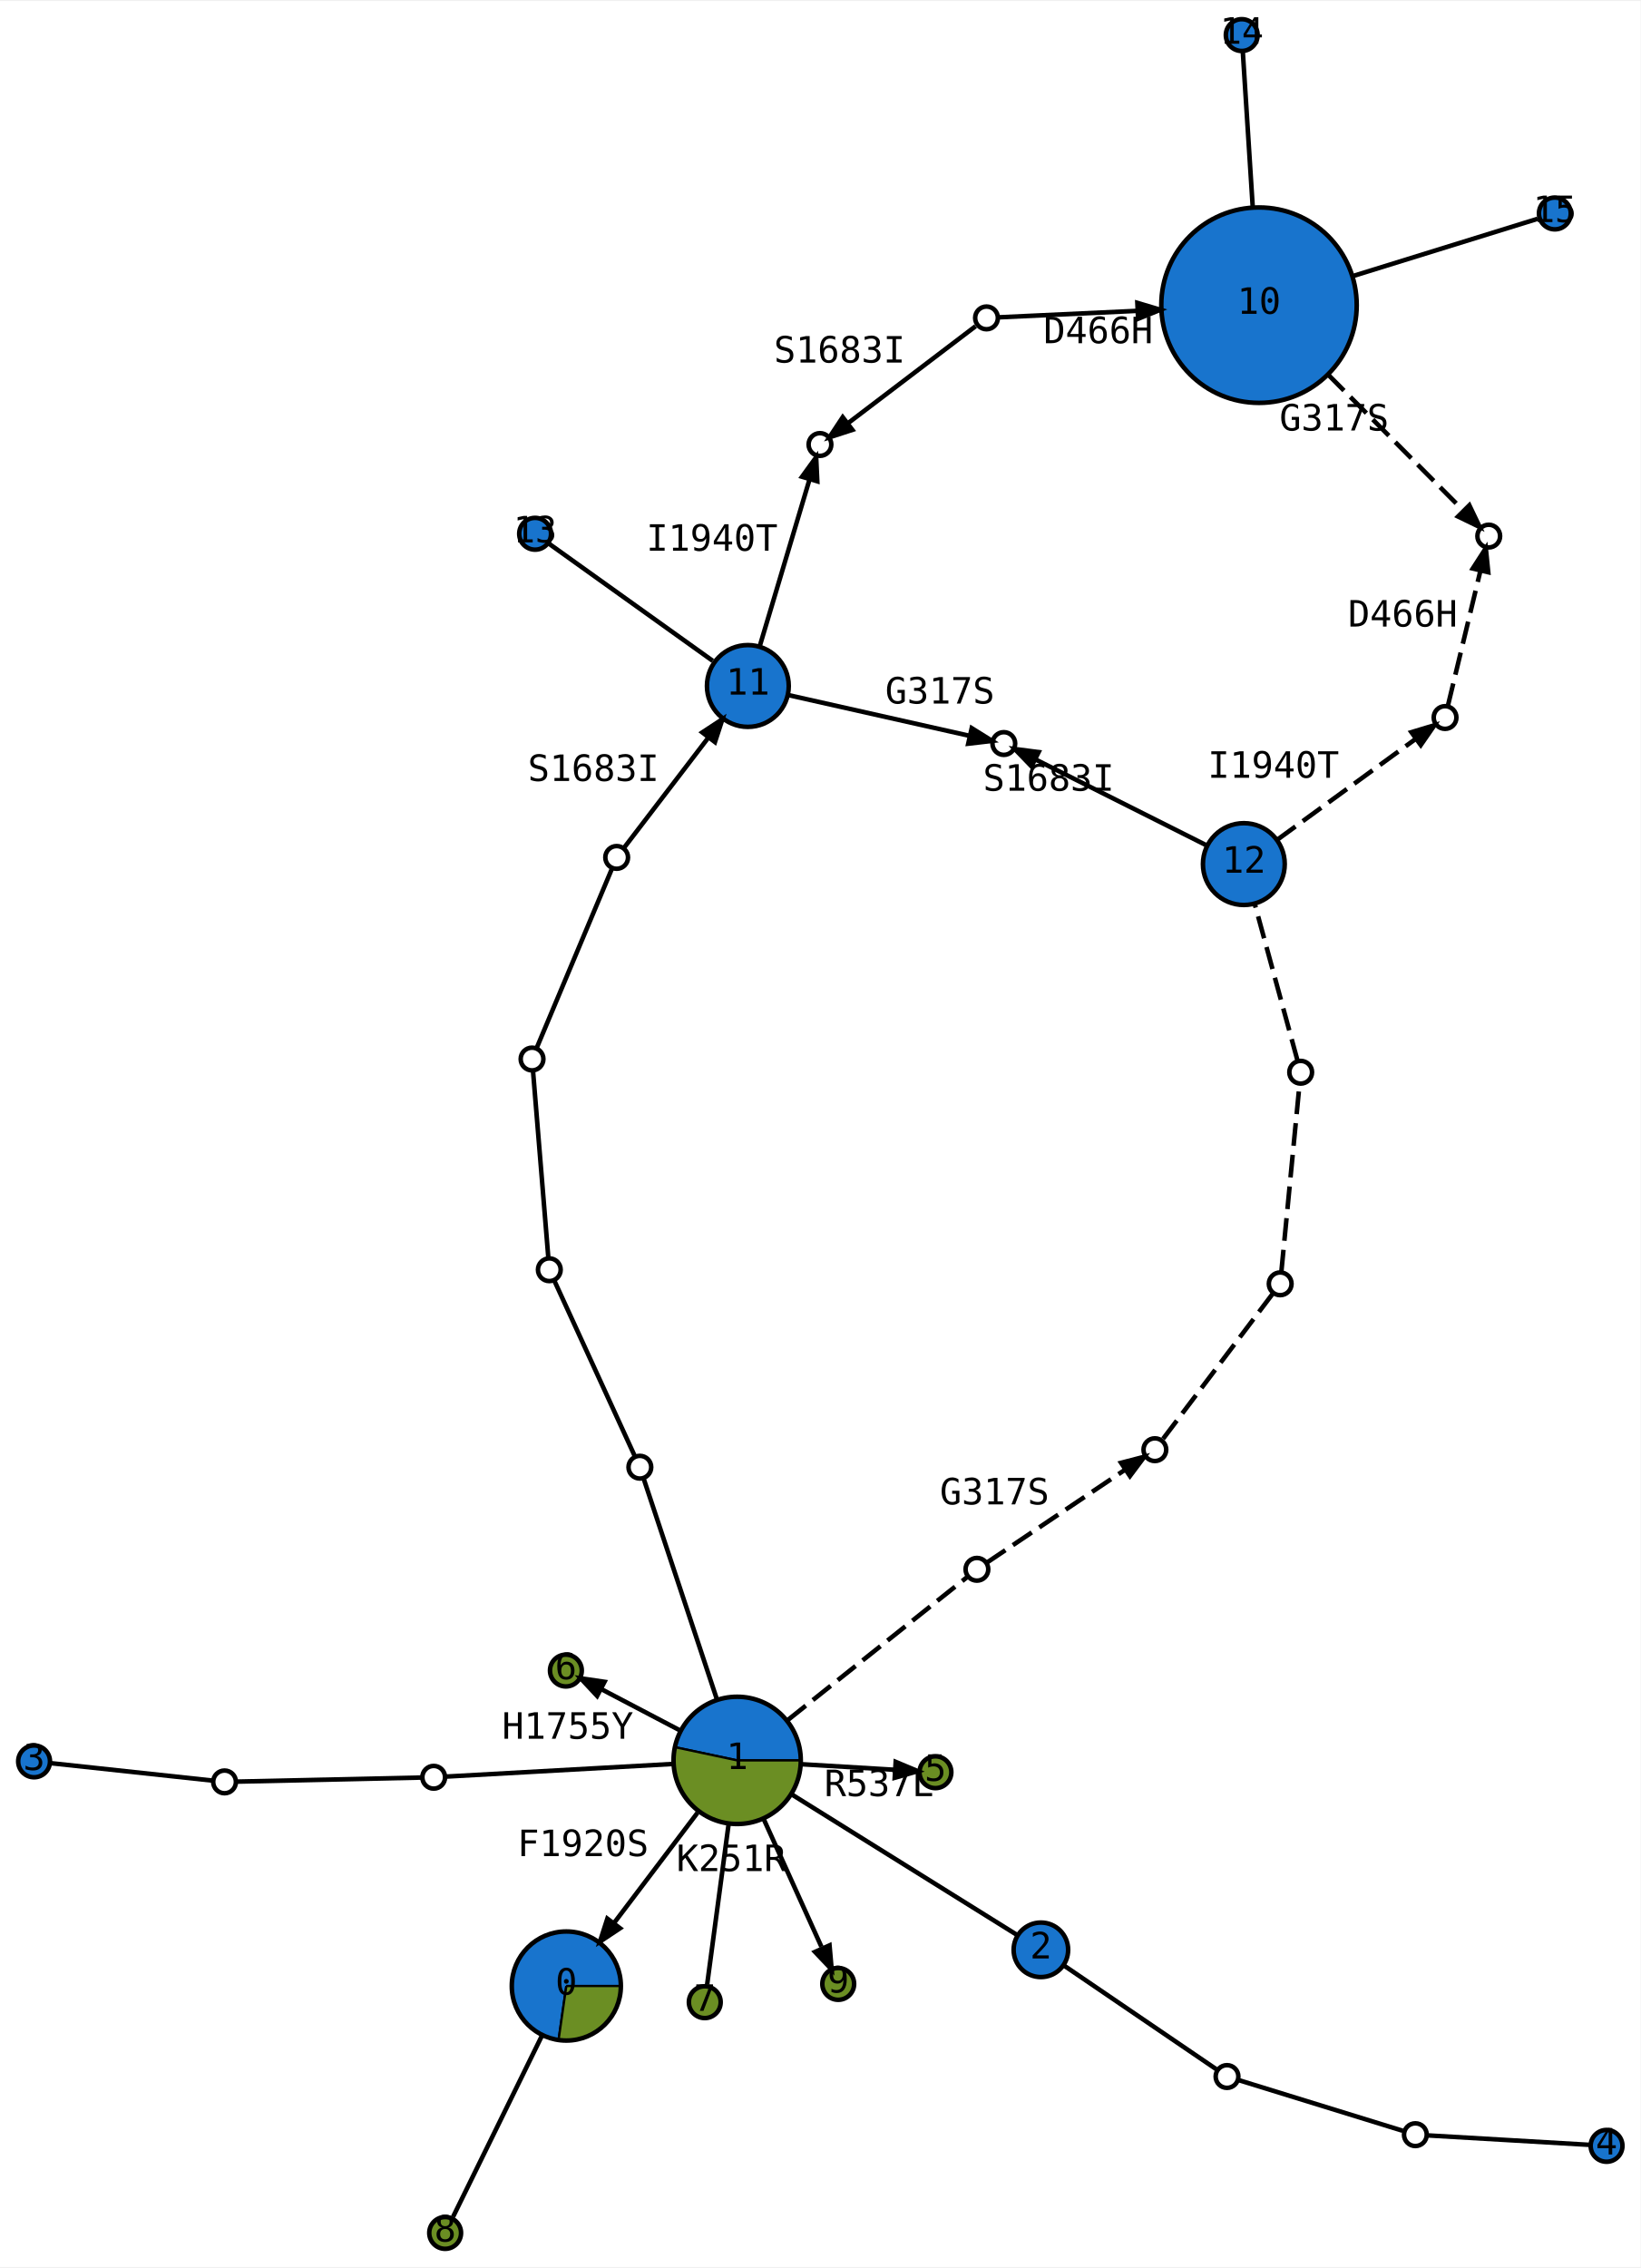
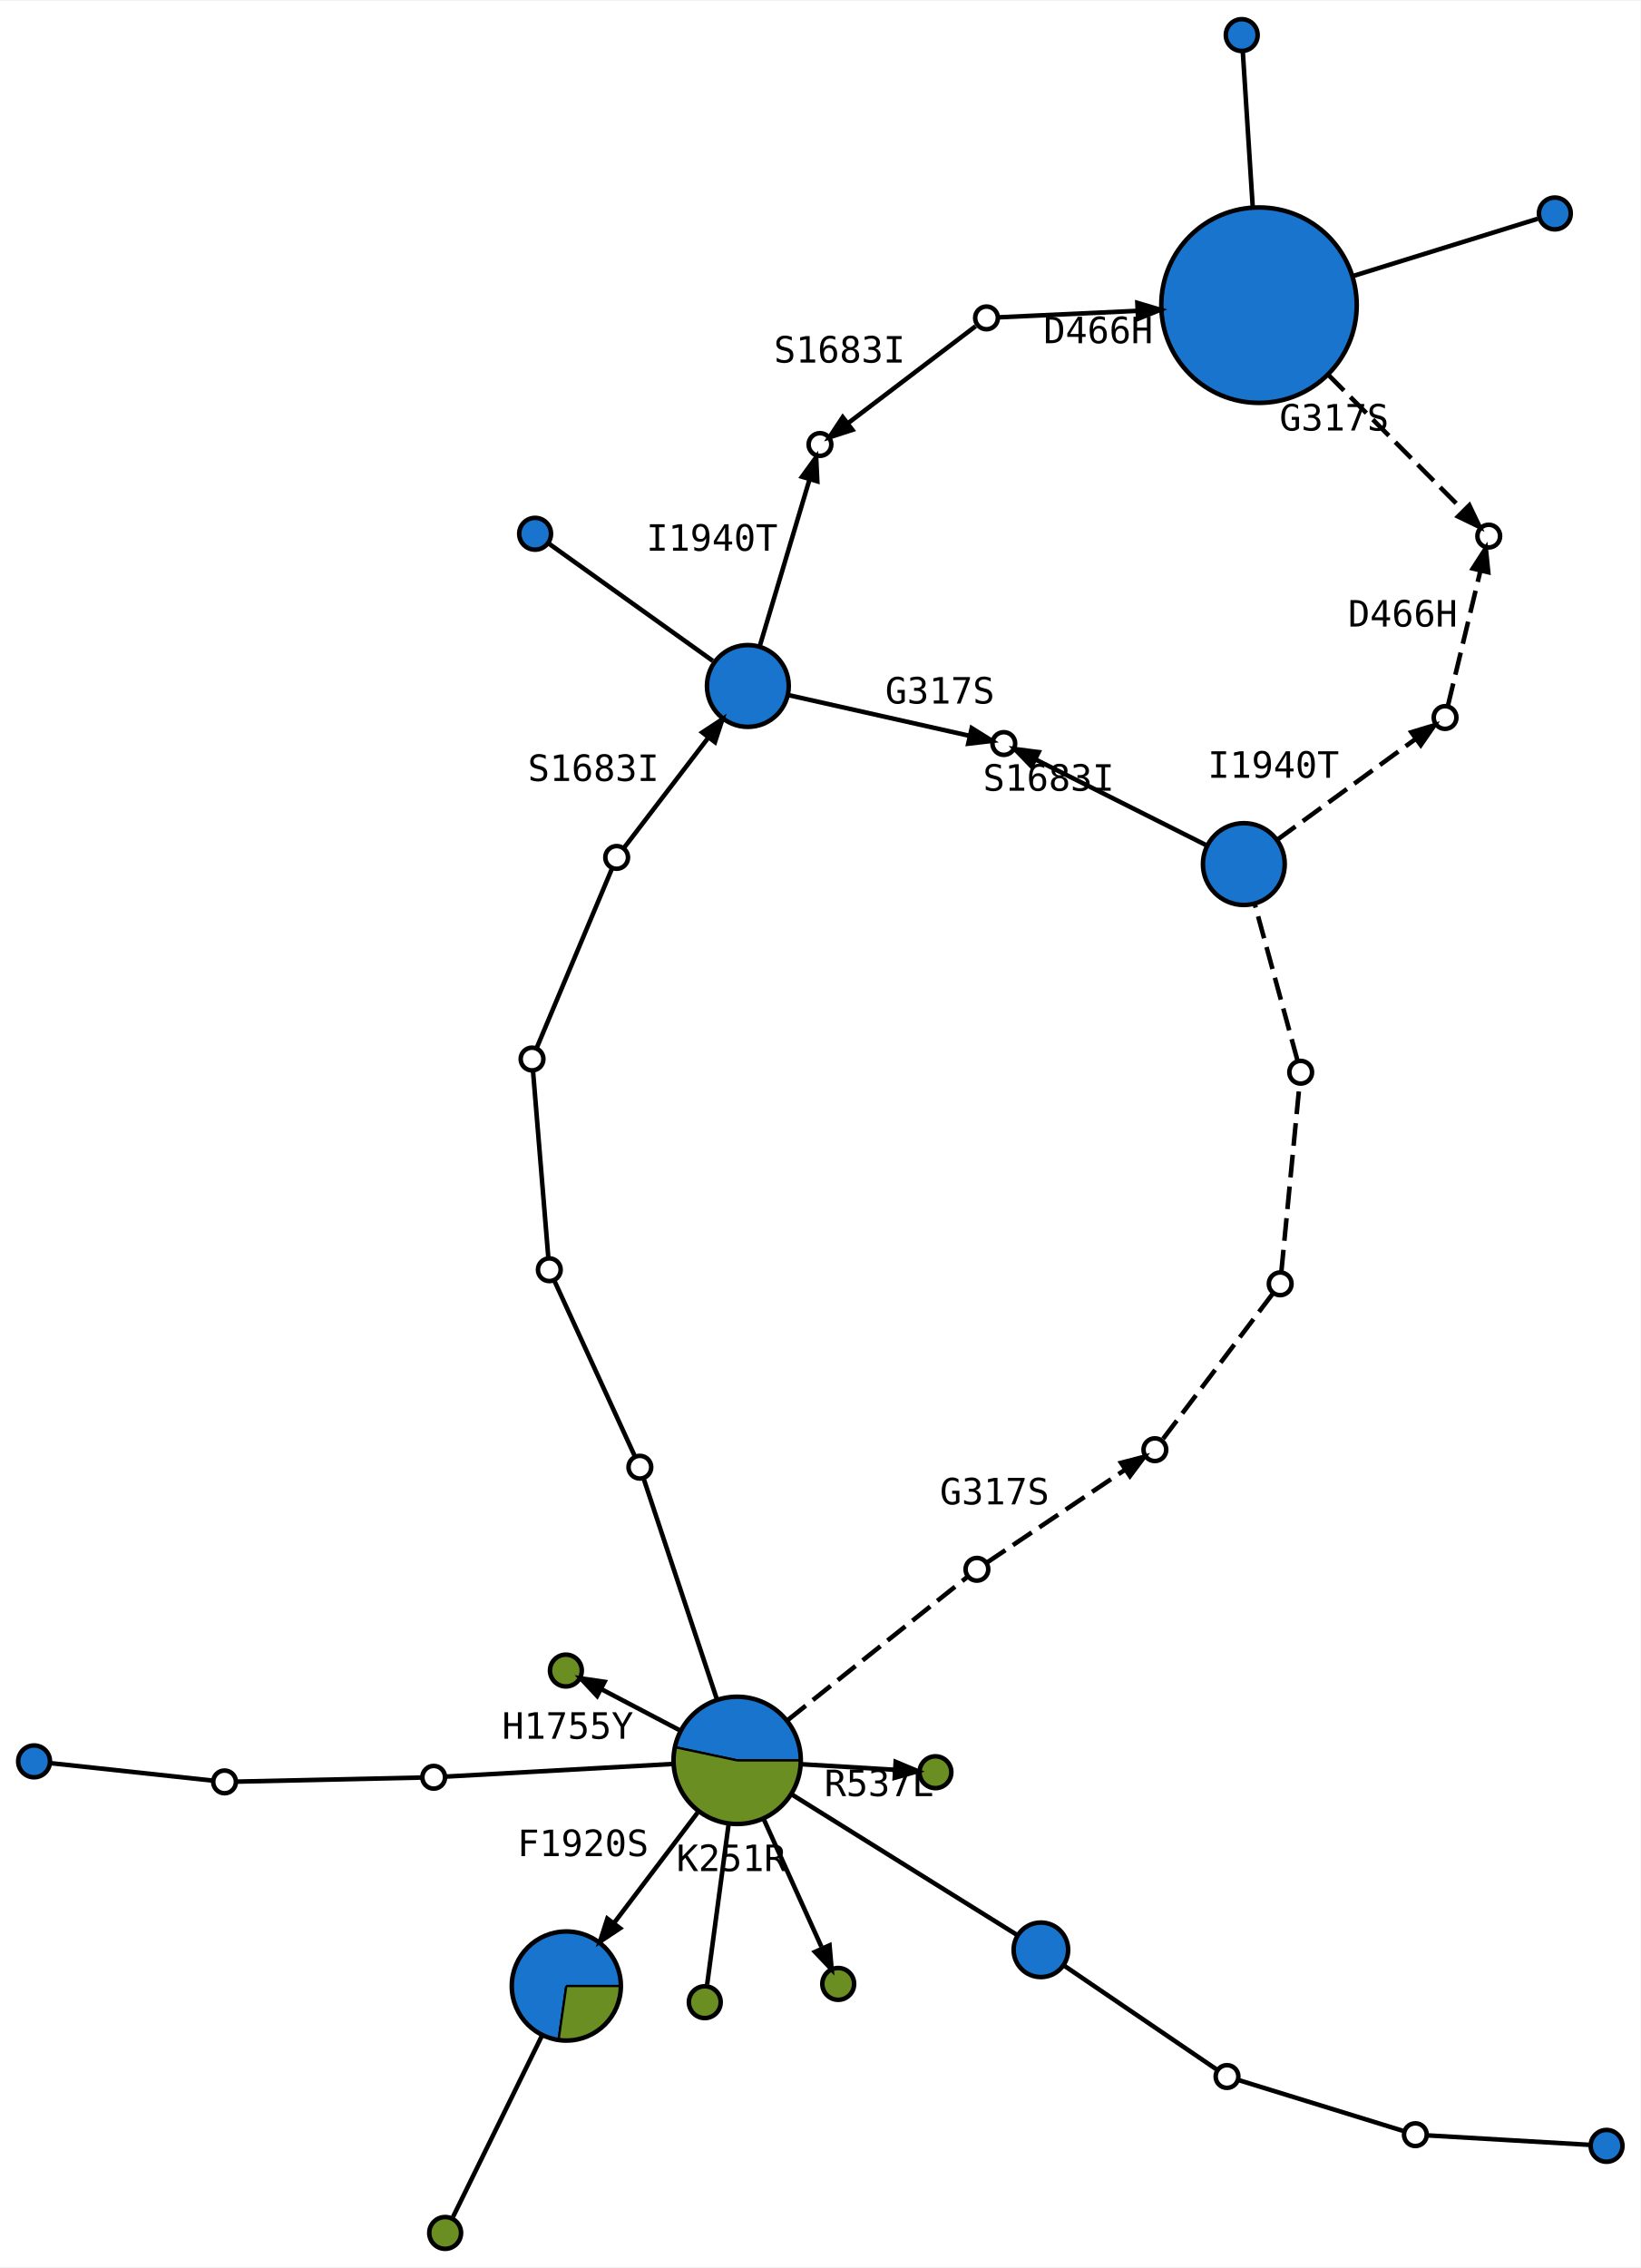
<svg xmlns="http://www.w3.org/2000/svg" width="361pt" height="499pt" viewBox="0.00 0.00 360.99 498.55">
  <g id="graph0" class="graph" transform="scale(1 1) rotate(0) translate(162.455 346.447)">
    <polygon fill="white" stroke="none" points="-162.455,152.106 -162.455,-346.447 198.534,-346.447 198.534,152.106 -162.455,152.106" />
    <g id="node1" class="node">
      <path fill="#1874cd" stroke="black" stroke-width="0.5" d="M-37.848,90.282C-37.848,90.282 -25.848,90.282 -25.848,90.282 -25.848,89.71 -25.889,89.14 -25.97,88.574 -26.051,88.008 -26.173,87.449 -26.334,86.901 -26.495,86.353 -26.695,85.817 -26.932,85.297 -27.17,84.777 -27.444,84.275 -27.753,83.794 -28.062,83.313 -28.405,82.855 -28.779,82.423 -29.153,81.992 -29.558,81.587 -29.989,81.213 -30.421,80.838 -30.879,80.496 -31.36,80.187 -31.841,79.878 -32.343,79.604 -32.863,79.366 -33.383,79.129 -33.919,78.929 -34.467,78.768 -35.015,78.607 -35.574,78.485 -36.14,78.404 -36.706,78.323 -37.276,78.282 -37.848,78.282 -38.419,78.282 -38.99,78.323 -39.556,78.404 -40.121,78.485 -40.68,78.607 -41.229,78.768 -41.777,78.929 -42.313,79.129 -42.833,79.366 -43.352,79.604 -43.855,79.878 -44.336,80.187 -44.816,80.496 -45.274,80.838 -45.706,81.213 -46.138,81.587 -46.542,81.992 -46.917,82.423 -47.291,82.855 -47.634,83.313 -47.943,83.794 -48.252,84.275 -48.526,84.777 -48.763,85.297 -49.001,85.817 -49.201,86.353 -49.362,86.901 -49.523,87.449 -49.644,88.008 -49.726,88.574 -49.807,89.14 -49.848,89.71 -49.848,90.282 -49.848,90.853 -49.807,91.424 -49.726,91.99 -49.644,92.555 -49.523,93.114 -49.362,93.662 -49.201,94.211 -49.001,94.747 -48.763,95.267 -48.526,95.787 -48.252,96.289 -47.943,96.769 -47.634,97.25 -47.291,97.708 -46.917,98.14 -46.542,98.572 -46.138,98.977 -45.706,99.351 -45.274,99.725 -44.816,100.068 -44.336,100.377 -43.855,100.686 -43.352,100.96 -42.833,101.197 -42.313,101.435 -41.777,101.635 -41.229,101.796 -40.68,101.957 -40.121,102.078 -39.556,102.16 -39.556,102.16 -37.848,90.282 -37.848,90.282" />
      <path fill="olivedrab" stroke="black" stroke-width="0.5" d="M-37.848,90.282C-37.848,90.282 -39.556,102.16 -39.556,102.16 -39.131,102.221 -38.704,102.259 -38.276,102.274 -37.848,102.289 -37.419,102.282 -36.992,102.251 -36.564,102.221 -36.139,102.167 -35.717,102.091 -35.295,102.015 -34.878,101.916 -34.467,101.796 -34.056,101.675 -33.651,101.532 -33.256,101.368 -32.86,101.204 -32.473,101.019 -32.097,100.814 -31.721,100.609 -31.356,100.383 -31.004,100.139 -30.652,99.894 -30.313,99.631 -29.989,99.351 -29.666,99.07 -29.357,98.772 -29.065,98.459 -28.773,98.145 -28.498,97.816 -28.241,97.473 -27.985,97.13 -27.746,96.773 -27.528,96.405 -27.309,96.037 -27.11,95.656 -26.932,95.267 -26.754,94.877 -26.597,94.478 -26.462,94.071 -26.326,93.665 -26.213,93.251 -26.122,92.832 -26.031,92.414 -25.962,91.99 -25.916,91.564 -25.871,91.138 -25.848,90.71 -25.848,90.282 -25.848,90.282 -37.848,90.282 -37.848,90.282" />
      <ellipse fill="none" stroke="black" cx="-37.848" cy="90.282" rx="12" ry="12" />
-       <text text-anchor="middle" x="-37.848" y="92.182" font-family="monospace" font-size="8.00">0</text>
    </g>
    <g id="node9" class="node">
      <ellipse fill="olivedrab" stroke="black" cx="-64.508" cy="144.606" rx="3.5" ry="3.5" />
-       <text text-anchor="middle" x="-64.508" y="146.506" font-family="monospace" font-size="8.00">8</text>
    </g>
    <g id="edge2" class="edge">
      <path fill="none" stroke="black" d="M-43.243,101.275C-49.329,113.676 -58.884,133.148 -62.774,141.073" />
    </g>
    <g id="node2" class="node">
      <path fill="#1874cd" stroke="black" stroke-width="0.5" d="M-0.26,40.639C-0.26,40.639 13.74,40.639 13.74,40.639 13.74,39.783 13.662,38.929 13.506,38.088 13.35,37.246 13.117,36.421 12.81,35.622 12.504,34.823 12.124,34.054 11.677,33.324 11.23,32.594 10.717,31.907 10.144,31.271 9.571,30.635 8.942,30.053 8.263,29.532 7.584,29.011 6.858,28.553 6.096,28.165 5.333,27.776 4.537,27.459 3.716,27.216 2.896,26.973 2.055,26.805 1.203,26.716 0.352,26.626 -0.505,26.615 -1.358,26.682 -2.212,26.749 -3.057,26.895 -3.883,27.116 -4.71,27.338 -5.515,27.634 -6.287,28.003 -7.06,28.371 -7.797,28.81 -8.489,29.313 -9.181,29.816 -9.826,30.381 -10.415,31.002 -11.004,31.623 -11.535,32.296 -12.001,33.014 -12.467,33.732 -12.867,34.491 -13.194,35.282 -13.522,36.072 -13.776,36.891 -13.954,37.728 -13.954,37.728 -0.26,40.639 -0.26,40.639" />
      <path fill="olivedrab" stroke="black" stroke-width="0.5" d="M-0.26,40.639C-0.26,40.639 -13.954,37.728 -13.954,37.728 -14.056,38.206 -14.132,38.69 -14.183,39.176 -14.234,39.662 -14.26,40.15 -14.26,40.639 -14.26,41.128 -14.234,41.616 -14.183,42.102 -14.132,42.589 -14.056,43.072 -13.954,43.55 -13.852,44.028 -13.726,44.501 -13.575,44.965 -13.424,45.43 -13.248,45.887 -13.05,46.333 -12.851,46.78 -12.629,47.216 -12.384,47.639 -12.14,48.062 -11.873,48.473 -11.586,48.868 -11.299,49.264 -10.991,49.644 -10.664,50.007 -10.337,50.37 -9.991,50.716 -9.628,51.043 -9.265,51.37 -8.884,51.678 -8.489,51.965 -8.094,52.253 -7.683,52.519 -7.26,52.764 -6.837,53.008 -6.401,53.23 -5.954,53.429 -5.508,53.628 -5.051,53.803 -4.586,53.954 -4.121,54.105 -3.649,54.231 -3.171,54.333 -2.693,54.435 -2.209,54.511 -1.723,54.562 -1.237,54.614 -0.749,54.639 -0.26,54.639 0.229,54.639 0.717,54.614 1.203,54.562 1.69,54.511 2.173,54.435 2.651,54.333 3.129,54.231 3.601,54.105 4.066,53.954 4.531,53.803 4.988,53.628 5.434,53.429 5.881,53.23 6.317,53.008 6.74,52.764 7.163,52.519 7.574,52.253 7.969,51.965 8.364,51.678 8.745,51.37 9.108,51.043 9.471,50.716 9.817,50.37 10.144,50.007 10.471,49.644 10.779,49.264 11.066,48.868 11.354,48.473 11.62,48.062 11.864,47.639 12.109,47.216 12.331,46.78 12.53,46.333 12.729,45.887 12.904,45.43 13.055,44.965 13.206,44.501 13.332,44.028 13.434,43.55 13.536,43.072 13.612,42.589 13.663,42.102 13.714,41.616 13.74,41.128 13.74,40.639 13.74,40.639 -0.26,40.639 -0.26,40.639" />
      <ellipse fill="none" stroke="black" cx="-0.26" cy="40.639" rx="14" ry="14" />
-       <text text-anchor="middle" x="-0.26" y="42.539" font-family="monospace" font-size="8.00">1</text>
    </g>
    <g id="edge1" class="edge">
      <path fill="none" stroke="black" d="M-8.978,52.153C-14.467,59.403 -21.585,68.804 -27.38,76.457" />
      <polygon fill="black" stroke="black" points="-26.031,77.574 -30.444,80.504 -28.821,75.461 -26.031,77.574" />
      <text text-anchor="middle" x="-34.179" y="61.705" font-family="monospace" font-size="8.00">F1920S</text>
    </g>
    <g id="node3" class="node">
      <ellipse fill="#1874cd" stroke="black" cx="66.57" cy="82.317" rx="6" ry="6" />
-       <text text-anchor="middle" x="66.57" y="84.217" font-family="monospace" font-size="8.00">2</text>
    </g>
    <g id="edge3" class="edge">
      <path fill="none" stroke="black" d="M11.688,48.09C26.405,57.269 50.758,72.455 61.364,79.07" />
    </g>
    <g id="node6" class="node">
      <ellipse fill="olivedrab" stroke="black" cx="43.366" cy="43.244" rx="3.5" ry="3.5" />
-       <text text-anchor="middle" x="43.366" y="45.144" font-family="monospace" font-size="8.00">5</text>
    </g>
    <g id="edge7" class="edge">
      <path fill="none" stroke="black" d="M14.025,41.492C20.734,41.893 28.527,42.358 34.395,42.709" />
      <polygon fill="black" stroke="black" points="34.622,40.969 39.509,43.014 34.413,44.463 34.622,40.969" />
      <text text-anchor="middle" x="30.96" y="48.5" font-family="monospace" font-size="8.00">R537L</text>
    </g>
    <g id="node7" class="node">
      <ellipse fill="olivedrab" stroke="black" cx="-37.943" cy="20.876" rx="3.5" ry="3.5" />
-       <text text-anchor="middle" x="-37.943" y="22.776" font-family="monospace" font-size="8.00">6</text>
    </g>
    <g id="edge8" class="edge">
      <path fill="none" stroke="black" d="M-13.018,33.948C-18.663,30.988 -25.124,27.599 -30.053,25.014" />
      <polygon fill="black" stroke="black" points="-31.074,26.455 -34.69,22.582 -29.449,23.355 -31.074,26.455" />
      <text text-anchor="middle" x="-37.535" y="35.881" font-family="monospace" font-size="8.00">H1755Y</text>
    </g>
    <g id="node8" class="node">
      <ellipse fill="olivedrab" stroke="black" cx="-7.385" cy="93.838" rx="3.5" ry="3.5" />
-       <text text-anchor="middle" x="-7.385" y="95.738" font-family="monospace" font-size="8.00">7</text>
    </g>
    <g id="edge9" class="edge">
      <path fill="none" stroke="black" d="M-2.132,54.616C-3.715,66.438 -5.878,82.589 -6.861,89.926" />
    </g>
    <g id="node10" class="node">
      <ellipse fill="olivedrab" stroke="black" cx="21.977" cy="89.818" rx="3.5" ry="3.5" />
-       <text text-anchor="middle" x="21.977" y="91.718" font-family="monospace" font-size="8.00">9</text>
    </g>
    <g id="edge10" class="edge">
      <path fill="none" stroke="black" d="M5.583,53.56C9.602,62.45 14.819,73.988 18.277,81.635" />
      <polygon fill="black" stroke="black" points="20.063,81.338 20.529,86.615 16.874,82.78 20.063,81.338" />
      <text text-anchor="middle" x="-1.57" y="64.997" font-family="monospace" font-size="8.00">K251R</text>
    </g>
    <g id="node17" class="node">
      <ellipse fill="white" stroke="black" cx="-67.028" cy="44.355" rx="2.5" ry="2.5" />
    </g>
    <g id="edge4" class="edge">
      <path fill="none" stroke="black" d="M-14.42,41.427C-30.65,42.331 -56.077,43.746 -64.338,44.206" />
    </g>
    <g id="node19" class="node">
      <ellipse fill="white" stroke="black" cx="-21.668" cy="-23.864" rx="2.5" ry="2.5" />
    </g>
    <g id="edge11" class="edge">
      <path fill="none" stroke="black" d="M-4.696,27.274C-9.888,11.628 -18.12,-13.174 -20.796,-21.238" />
    </g>
    <g id="node28" class="node">
      <ellipse fill="white" stroke="black" cx="52.496" cy="-1.403" rx="2.5" ry="2.5" />
    </g>
    <g id="edge27" class="edge">
      <path fill="none" stroke="black" stroke-dasharray="5,2" d="M10.928,31.723C23.753,21.503 43.844,5.492 50.371,0.29" />
    </g>
    <g id="node23" class="node">
      <ellipse fill="white" stroke="black" cx="107.522" cy="110.194" rx="2.5" ry="2.5" />
    </g>
    <g id="edge16" class="edge">
      <path fill="none" stroke="black" d="M71.591,85.735C80.476,91.783 98.643,104.15 105.143,108.575" />
    </g>
    <g id="node4" class="node">
      <ellipse fill="#1874cd" stroke="black" cx="-154.955" cy="40.856" rx="3.5" ry="3.5" />
-       <text text-anchor="middle" x="-154.955" y="42.756" font-family="monospace" font-size="8.00">3</text>
    </g>
    <g id="node5" class="node">
      <ellipse fill="#1874cd" stroke="black" cx="191.034" cy="125.447" rx="3.5" ry="3.5" />
-       <text text-anchor="middle" x="191.034" y="127.347" font-family="monospace" font-size="8.00">4</text>
    </g>
    <g id="node11" class="node">
      <ellipse fill="#1874cd" stroke="black" cx="114.561" cy="-279.526" rx="21.5" ry="21.5" />
-       <text text-anchor="middle" x="114.561" y="-277.626" font-family="monospace" font-size="8.00">10</text>
    </g>
    <g id="node15" class="node">
      <ellipse fill="#1874cd" stroke="black" cx="110.763" cy="-338.947" rx="3.5" ry="3.5" />
-       <text text-anchor="middle" x="110.763" y="-337.047" font-family="monospace" font-size="8.00">14</text>
    </g>
    <g id="edge22" class="edge">
      <path fill="none" stroke="black" d="M113.168,-301.315C112.355,-314.034 111.409,-328.842 110.986,-335.452" />
    </g>
    <g id="node16" class="node">
      <ellipse fill="#1874cd" stroke="black" cx="179.656" cy="-299.702" rx="3.5" ry="3.5" />
-       <text text-anchor="middle" x="179.656" y="-297.802" font-family="monospace" font-size="8.00">15</text>
    </g>
    <g id="edge23" class="edge">
      <path fill="none" stroke="black" d="M135.157,-285.91C149.758,-290.435 168.086,-296.116 175.874,-298.53" />
    </g>
    <g id="node32" class="node">
      <ellipse fill="white" stroke="black" cx="165.113" cy="-228.718" rx="2.5" ry="2.5" />
    </g>
    <g id="edge32" class="edge">
      <path fill="none" stroke="black" stroke-dasharray="5,2" d="M129.728,-264.282C139.747,-254.212 152.304,-241.592 159.447,-234.413" />
      <polygon fill="black" stroke="black" points="160.838,-235.496 163.124,-230.717 158.357,-233.027 160.838,-235.496" />
      <text text-anchor="middle" x="131.087" y="-251.947" font-family="monospace" font-size="8.00">G317S</text>
    </g>
    <g id="node12" class="node">
      <ellipse fill="#1874cd" stroke="black" cx="2.094" cy="-195.742" rx="9" ry="9" />
-       <text text-anchor="middle" x="2.094" y="-193.842" font-family="monospace" font-size="8.00">11</text>
    </g>
    <g id="node14" class="node">
      <ellipse fill="#1874cd" stroke="black" cx="-44.715" cy="-229.23" rx="3.5" ry="3.5" />
-       <text text-anchor="middle" x="-44.715" y="-227.33" font-family="monospace" font-size="8.00">13</text>
    </g>
    <g id="edge26" class="edge">
      <path fill="none" stroke="black" d="M-5.636,-201.272C-16.23,-208.851 -34.756,-222.105 -41.844,-227.176" />
    </g>
    <g id="node26" class="node">
      <ellipse fill="white" stroke="black" cx="17.959" cy="-248.868" rx="2.5" ry="2.5" />
    </g>
    <g id="edge21" class="edge">
      <path fill="none" stroke="black" d="M4.713,-204.514C7.774,-214.763 12.787,-231.551 15.689,-241.267" />
      <polygon fill="black" stroke="black" points="14.015,-241.777 17.123,-246.068 17.369,-240.776 14.015,-241.777" />
      <text text-anchor="middle" x="-5.799" y="-225.491" font-family="monospace" font-size="8.00">I1940T</text>
    </g>
    <g id="node27" class="node">
      <ellipse fill="white" stroke="black" cx="58.412" cy="-183.08" rx="2.5" ry="2.5" />
    </g>
    <g id="edge24" class="edge">
      <path fill="none" stroke="black" d="M10.893,-193.763C21.859,-191.298 40.414,-187.126 50.797,-184.792" />
      <polygon fill="black" stroke="black" points="51.352,-186.461 55.846,-183.657 50.584,-183.046 51.352,-186.461" />
      <text text-anchor="middle" x="44.345" y="-191.878" font-family="monospace" font-size="8.00">G317S</text>
    </g>
    <g id="node13" class="node">
      <ellipse fill="#1874cd" stroke="black" cx="111.225" cy="-156.557" rx="9" ry="9" />
-       <text text-anchor="middle" x="111.225" y="-154.657" font-family="monospace" font-size="8.00">12</text>
    </g>
    <g id="edge25" class="edge">
      <path fill="none" stroke="black" d="M102.973,-160.701C92.691,-165.865 75.29,-174.604 65.554,-179.493" />
      <polygon fill="black" stroke="black" points="64.502,-178.063 60.819,-181.871 66.073,-181.191 64.502,-178.063" />
      <text text-anchor="middle" x="68.263" y="-172.697" font-family="monospace" font-size="8.00">S1683I</text>
    </g>
    <g id="node33" class="node">
      <ellipse fill="white" stroke="black" cx="155.498" cy="-188.803" rx="2.5" ry="2.5" />
    </g>
    <g id="edge34" class="edge">
      <path fill="none" stroke="black" stroke-dasharray="5,2" d="M118.536,-161.882C126.997,-168.044 140.805,-178.102 148.935,-184.023" />
      <polygon fill="black" stroke="black" points="148.092,-185.574 153.164,-187.103 150.153,-182.745 148.092,-185.574" />
      <text text-anchor="middle" x="117.735" y="-175.552" font-family="monospace" font-size="8.00">I1940T</text>
    </g>
    <g id="node18" class="node">
      <ellipse fill="white" stroke="black" cx="-113.046" cy="45.372" rx="2.5" ry="2.5" />
    </g>
    <g id="edge5" class="edge">
      <path fill="none" stroke="black" d="M-69.769,44.416C-77.973,44.597 -102.268,45.134 -110.378,45.313" />
    </g>
    <g id="edge6" class="edge">
      <path fill="none" stroke="black" d="M-115.796,45.076C-123.08,44.291 -142.883,42.157 -151.199,41.26" />
    </g>
    <g id="node20" class="node">
      <ellipse fill="white" stroke="black" cx="-41.59" cy="-67.31" rx="2.5" ry="2.5" />
    </g>
    <g id="edge12" class="edge">
      <path fill="none" stroke="black" d="M-22.739,-26.2C-26.166,-33.673 -36.845,-56.962 -40.414,-64.746" />
    </g>
    <g id="node21" class="node">
      <ellipse fill="white" stroke="black" cx="-45.391" cy="-113.666" rx="2.5" ry="2.5" />
    </g>
    <g id="edge13" class="edge">
      <path fill="none" stroke="black" d="M-41.794,-69.802C-42.448,-77.776 -44.486,-102.625 -45.167,-110.931" />
    </g>
    <g id="node22" class="node">
      <ellipse fill="white" stroke="black" cx="-26.77" cy="-158.023" rx="2.5" ry="2.5" />
    </g>
    <g id="edge14" class="edge">
      <path fill="none" stroke="black" d="M-44.39,-116.051C-41.187,-123.681 -31.205,-147.457 -27.869,-155.405" />
    </g>
    <g id="edge15" class="edge">
      <path fill="none" stroke="black" d="M-25.218,-160.051C-21.756,-164.574 -13.187,-175.773 -6.562,-184.43" />
      <polygon fill="black" stroke="black" points="-7.926,-185.528 -3.497,-188.436 -5.146,-183.401 -7.926,-185.528" />
      <text text-anchor="middle" x="-31.89" y="-174.84" font-family="monospace" font-size="8.00">S1683I</text>
    </g>
    <g id="node24" class="node">
      <ellipse fill="white" stroke="black" cx="148.967" cy="122.99" rx="2.5" ry="2.5" />
    </g>
    <g id="edge17" class="edge">
      <path fill="none" stroke="black" d="M110.241,111.034C117.732,113.347 138.615,119.794 146.183,122.131" />
    </g>
    <g id="edge18" class="edge">
      <path fill="none" stroke="black" d="M151.727,123.151C159.038,123.578 178.917,124.739 187.264,125.227" />
    </g>
    <g id="node25" class="node">
      <ellipse fill="white" stroke="black" cx="54.606" cy="-276.724" rx="2.5" ry="2.5" />
    </g>
    <g id="edge19" class="edge">
      <path fill="none" stroke="black" d="M57.182,-276.845C62.556,-277.096 75.478,-277.7 87.702,-278.271" />
      <polygon fill="black" stroke="black" points="87.797,-280.027 92.873,-278.513 87.96,-276.531 87.797,-280.027" />
      <text text-anchor="middle" x="79.192" y="-271.158" font-family="monospace" font-size="8.00">D466H</text>
    </g>
    <g id="edge20" class="edge">
      <path fill="none" stroke="black" d="M52.202,-274.897C46.61,-270.646 32.583,-259.984 24.321,-253.703" />
      <polygon fill="black" stroke="black" points="25.087,-252.088 20.048,-250.455 22.969,-254.874 25.087,-252.088" />
      <text text-anchor="middle" x="22.261" y="-266.9" font-family="monospace" font-size="8.00">S1683I</text>
    </g>
    <g id="node29" class="node">
      <ellipse fill="white" stroke="black" cx="91.65" cy="-27.718" rx="2.5" ry="2.5" />
    </g>
    <g id="edge28" class="edge">
      <path fill="none" stroke="black" stroke-dasharray="5,2" d="M54.601,-2.818C60.284,-6.637 76.113,-17.276 85.135,-23.34" />
      <polygon fill="black" stroke="black" points="84.214,-24.829 89.34,-26.165 86.166,-21.924 84.214,-24.829" />
      <text text-anchor="middle" x="56.368" y="-15.679" font-family="monospace" font-size="8.00">G317S</text>
    </g>
    <g id="node30" class="node">
      <ellipse fill="white" stroke="black" cx="119.222" cy="-64.211" rx="2.5" ry="2.5" />
    </g>
    <g id="edge29" class="edge">
      <path fill="none" stroke="black" stroke-dasharray="5,2" d="M93.459,-30.112C98.539,-36.836 112.873,-55.808 117.65,-62.131" />
    </g>
    <g id="node31" class="node">
      <ellipse fill="white" stroke="black" cx="123.734" cy="-110.76" rx="2.5" ry="2.5" />
    </g>
    <g id="edge30" class="edge">
      <path fill="none" stroke="black" stroke-dasharray="5,2" d="M119.464,-66.714C120.24,-74.721 122.659,-99.673 123.468,-108.013" />
    </g>
    <g id="edge31" class="edge">
      <path fill="none" stroke="black" stroke-dasharray="5,2" d="M123.062,-113.222C121.316,-119.613 116.573,-136.978 113.648,-147.686" />
    </g>
    <g id="edge33" class="edge">
      <path fill="none" stroke="black" stroke-dasharray="5,2" d="M156.129,-191.422C157.554,-197.34 161.071,-211.937 163.258,-221.015" />
      <polygon fill="black" stroke="black" points="161.595,-221.586 164.467,-226.037 164.998,-220.766 161.595,-221.586" />
      <text text-anchor="middle" x="146.193" y="-208.818" font-family="monospace" font-size="8.00">D466H</text>
    </g>
  </g>
</svg>
